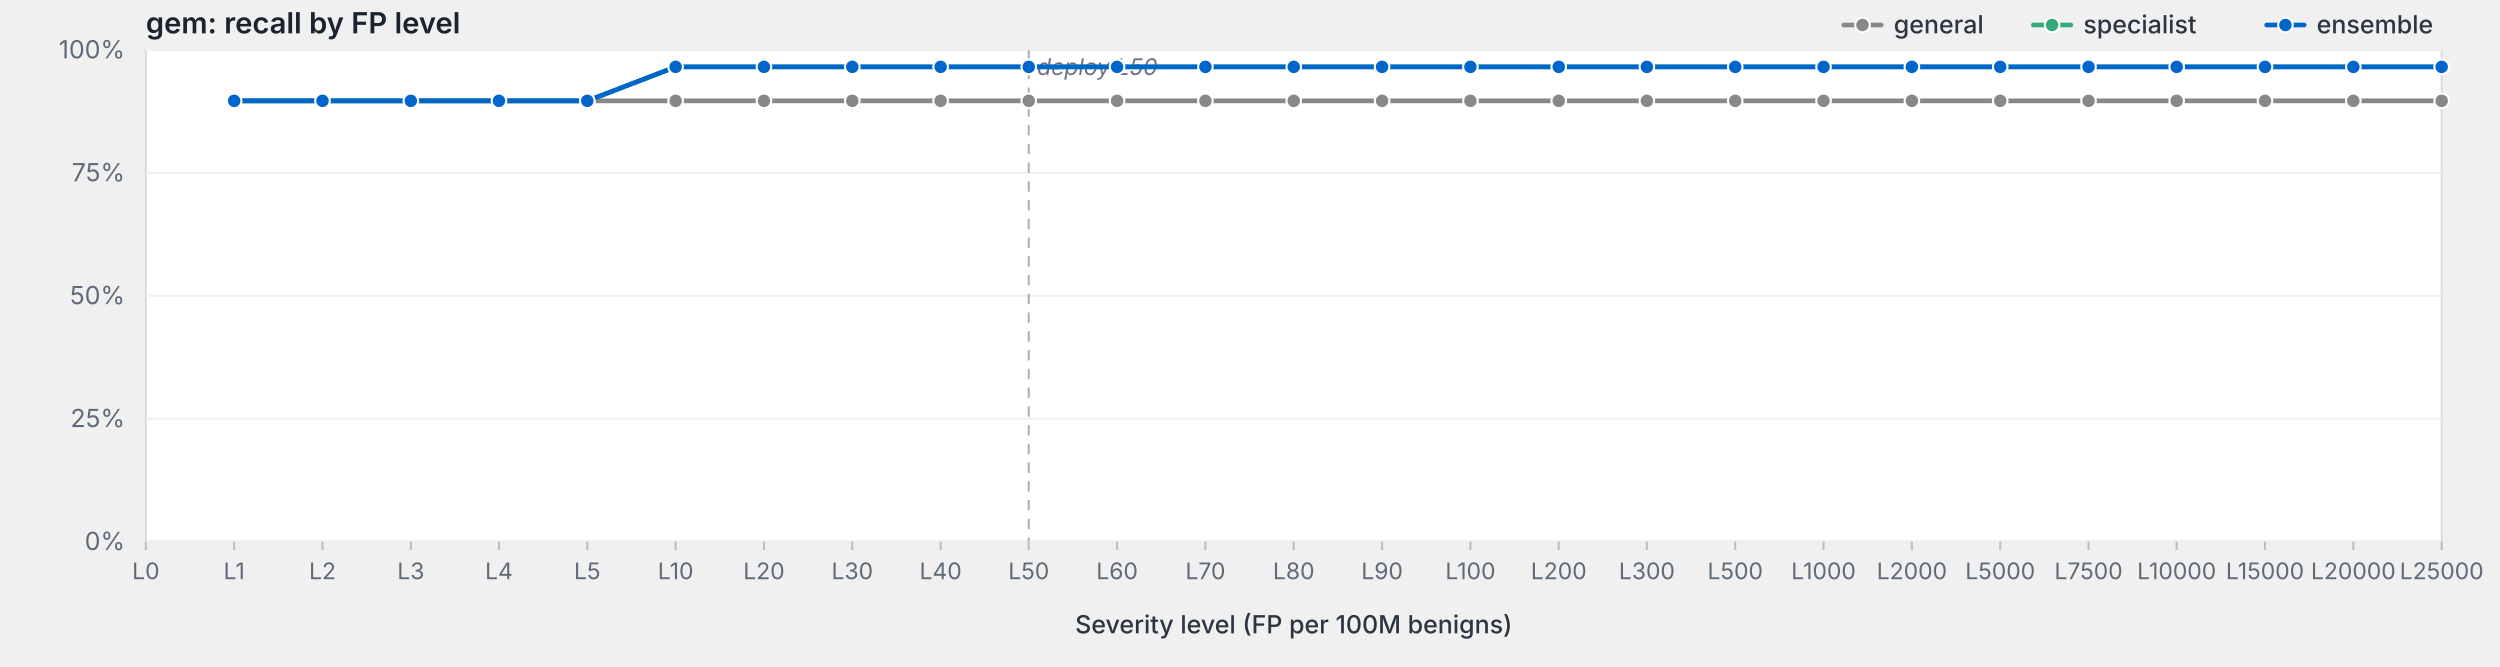
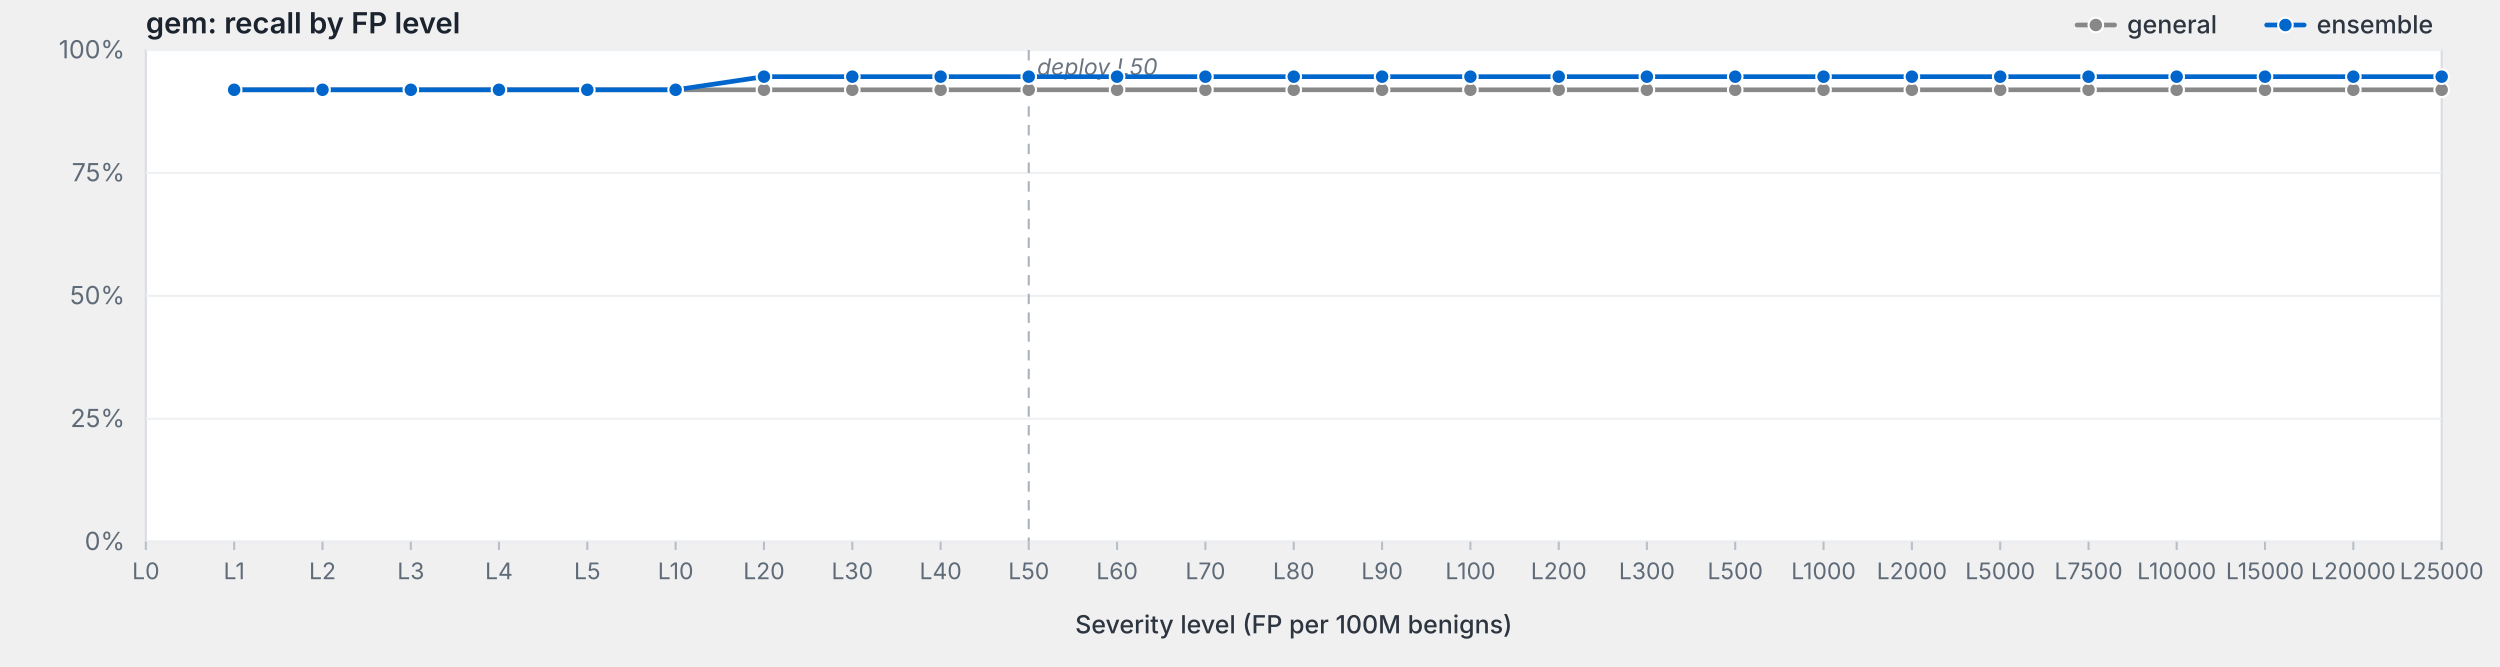
<svg xmlns="http://www.w3.org/2000/svg" viewBox="0 0 1200 320" width="1200" height="320" preserveAspectRatio="xMidYMid meet" role="img" aria-label="gem: recall by FP level">
  <style>svg { background: #fdfdfd; }.frame { fill: #fff; stroke: #d8dde3; stroke-width: 1; }.grid { stroke: #eef0f3; stroke-width: 1; }.tick { stroke: #b8bfc7; stroke-width: 1; }.axis-label { fill: #5f6b78; font-family: -apple-system, BlinkMacSystemFont, "Segoe UI", system-ui, sans-serif; font-size: 12px; }.x-label { fill: #5f6b78; font-family: -apple-system, BlinkMacSystemFont, "Segoe UI", system-ui, sans-serif; font-size: 11px; }.axis-title { fill: #2d3540; font-family: -apple-system, BlinkMacSystemFont, "Segoe UI", system-ui, sans-serif; font-size: 12px; font-weight: 500; }.title { fill: #1a232e; font-family: -apple-system, BlinkMacSystemFont, "Segoe UI", system-ui, sans-serif; font-size: 14px; font-weight: 600; }.deploy-marker { stroke: #aab2bd; stroke-width: 1; stroke-dasharray: 5,4; }.deploy-label { fill: #6b7480; font-family: -apple-system, BlinkMacSystemFont, "Segoe UI", system-ui, sans-serif; font-size: 11px; font-style: italic; }.curve { fill: none; stroke-width: 2.25; stroke-linejoin: round; stroke-linecap: round; }.marker { stroke: #fff; stroke-width: 1; }.legend-text { fill: #2d3540; font-family: -apple-system, BlinkMacSystemFont, "Segoe UI", system-ui, sans-serif; font-size: 12px; font-weight: 500; }</style>
  <text class="title" x="70" y="16">gem: recall by FP level</text>
  <rect class="frame" x="70" y="24" width="1102" height="236" />
  <line class="grid" x1="70" y1="260.0" x2="1172" y2="260.0" />
  <text class="axis-label" x="60" y="264.0" text-anchor="end">0%</text>
  <line class="grid" x1="70" y1="201.0" x2="1172" y2="201.0" />
  <text class="axis-label" x="60" y="205.0" text-anchor="end">25%</text>
  <line class="grid" x1="70" y1="142.0" x2="1172" y2="142.0" />
  <text class="axis-label" x="60" y="146.0" text-anchor="end">50%</text>
  <line class="grid" x1="70" y1="83.0" x2="1172" y2="83.0" />
  <text class="axis-label" x="60" y="87.0" text-anchor="end">75%</text>
  <line class="grid" x1="70" y1="24.0" x2="1172" y2="24.0" />
  <text class="axis-label" x="60" y="28.0" text-anchor="end">100%</text>
  <line class="deploy-marker" x1="493.8" y1="24" x2="493.8" y2="260" />
  <text class="deploy-label" x="497.8" y="36" text-anchor="start">deploy L50</text>
  <line class="tick" x1="70.0" y1="260" x2="70.0" y2="264" />
  <text class="x-label" x="70.0" y="278" text-anchor="middle">L0</text>
  <line class="tick" x1="112.4" y1="260" x2="112.4" y2="264" />
  <text class="x-label" x="112.4" y="278" text-anchor="middle">L1</text>
  <line class="tick" x1="154.8" y1="260" x2="154.8" y2="264" />
  <text class="x-label" x="154.8" y="278" text-anchor="middle">L2</text>
  <line class="tick" x1="197.2" y1="260" x2="197.2" y2="264" />
  <text class="x-label" x="197.2" y="278" text-anchor="middle">L3</text>
  <line class="tick" x1="239.5" y1="260" x2="239.5" y2="264" />
  <text class="x-label" x="239.5" y="278" text-anchor="middle">L4</text>
  <line class="tick" x1="281.9" y1="260" x2="281.9" y2="264" />
  <text class="x-label" x="281.9" y="278" text-anchor="middle">L5</text>
  <line class="tick" x1="324.3" y1="260" x2="324.3" y2="264" />
  <text class="x-label" x="324.3" y="278" text-anchor="middle">L10</text>
  <line class="tick" x1="366.7" y1="260" x2="366.7" y2="264" />
  <text class="x-label" x="366.7" y="278" text-anchor="middle">L20</text>
  <line class="tick" x1="409.1" y1="260" x2="409.1" y2="264" />
  <text class="x-label" x="409.1" y="278" text-anchor="middle">L30</text>
  <line class="tick" x1="451.5" y1="260" x2="451.5" y2="264" />
  <text class="x-label" x="451.5" y="278" text-anchor="middle">L40</text>
  <line class="tick" x1="493.8" y1="260" x2="493.8" y2="264" />
  <text class="x-label" x="493.8" y="278" text-anchor="middle">L50</text>
  <line class="tick" x1="536.2" y1="260" x2="536.2" y2="264" />
  <text class="x-label" x="536.2" y="278" text-anchor="middle">L60</text>
  <line class="tick" x1="578.6" y1="260" x2="578.6" y2="264" />
  <text class="x-label" x="578.6" y="278" text-anchor="middle">L70</text>
  <line class="tick" x1="621.0" y1="260" x2="621.0" y2="264" />
  <text class="x-label" x="621.0" y="278" text-anchor="middle">L80</text>
  <line class="tick" x1="663.4" y1="260" x2="663.4" y2="264" />
  <text class="x-label" x="663.4" y="278" text-anchor="middle">L90</text>
  <line class="tick" x1="705.8" y1="260" x2="705.8" y2="264" />
  <text class="x-label" x="705.8" y="278" text-anchor="middle">L100</text>
  <line class="tick" x1="748.2" y1="260" x2="748.2" y2="264" />
  <text class="x-label" x="748.2" y="278" text-anchor="middle">L200</text>
  <line class="tick" x1="790.5" y1="260" x2="790.5" y2="264" />
  <text class="x-label" x="790.5" y="278" text-anchor="middle">L300</text>
  <line class="tick" x1="832.9" y1="260" x2="832.9" y2="264" />
  <text class="x-label" x="832.9" y="278" text-anchor="middle">L500</text>
  <line class="tick" x1="875.3" y1="260" x2="875.3" y2="264" />
  <text class="x-label" x="875.3" y="278" text-anchor="middle">L1000</text>
  <line class="tick" x1="917.7" y1="260" x2="917.7" y2="264" />
  <text class="x-label" x="917.7" y="278" text-anchor="middle">L2000</text>
  <line class="tick" x1="960.1" y1="260" x2="960.1" y2="264" />
  <text class="x-label" x="960.1" y="278" text-anchor="middle">L5000</text>
  <line class="tick" x1="1002.5" y1="260" x2="1002.5" y2="264" />
  <text class="x-label" x="1002.5" y="278" text-anchor="middle">L7500</text>
  <line class="tick" x1="1044.8" y1="260" x2="1044.8" y2="264" />
  <text class="x-label" x="1044.8" y="278" text-anchor="middle">L10000</text>
  <line class="tick" x1="1087.2" y1="260" x2="1087.2" y2="264" />
  <text class="x-label" x="1087.2" y="278" text-anchor="middle">L15000</text>
  <line class="tick" x1="1129.6" y1="260" x2="1129.6" y2="264" />
  <text class="x-label" x="1129.6" y="278" text-anchor="middle">L20000</text>
  <line class="tick" x1="1172.0" y1="260" x2="1172.0" y2="264" />
  <text class="x-label" x="1172.0" y="278" text-anchor="middle">L25000</text>
  <text class="axis-title" x="621.0" y="304" text-anchor="middle">Severity level (FP per 100M benigns)</text>
-   <path class="curve" d="M112.4,48.4 L154.8,48.4 L197.2,48.4 L239.5,48.4 L281.9,48.4 L324.3,48.4 L366.7,48.4 L409.1,48.4 L451.5,48.4 L493.8,48.4 L536.2,48.4 L578.6,48.4 L621.0,48.4 L663.4,48.4 L705.8,48.4 L748.2,48.4 L790.5,48.4 L832.9,48.4 L875.3,48.4 L917.7,48.4 L960.1,48.4 L1002.5,48.4 L1044.8,48.4 L1087.2,48.4 L1129.6,48.4 L1172.0,48.4" stroke="#888" />
-   <circle class="marker" cx="112.4" cy="48.4" r="3.5" fill="#888" />
-   <circle class="marker" cx="154.8" cy="48.4" r="3.5" fill="#888" />
-   <circle class="marker" cx="197.2" cy="48.4" r="3.5" fill="#888" />
-   <circle class="marker" cx="239.5" cy="48.4" r="3.5" fill="#888" />
-   <circle class="marker" cx="281.9" cy="48.4" r="3.5" fill="#888" />
-   <circle class="marker" cx="324.3" cy="48.4" r="3.5" fill="#888" />
-   <circle class="marker" cx="366.7" cy="48.4" r="3.5" fill="#888" />
-   <circle class="marker" cx="409.1" cy="48.4" r="3.5" fill="#888" />
-   <circle class="marker" cx="451.5" cy="48.4" r="3.5" fill="#888" />
-   <circle class="marker" cx="493.8" cy="48.4" r="3.5" fill="#888" />
-   <circle class="marker" cx="536.2" cy="48.4" r="3.5" fill="#888" />
-   <circle class="marker" cx="578.6" cy="48.4" r="3.5" fill="#888" />
-   <circle class="marker" cx="621.0" cy="48.4" r="3.5" fill="#888" />
-   <circle class="marker" cx="663.4" cy="48.4" r="3.5" fill="#888" />
-   <circle class="marker" cx="705.8" cy="48.4" r="3.5" fill="#888" />
-   <circle class="marker" cx="748.2" cy="48.4" r="3.5" fill="#888" />
-   <circle class="marker" cx="790.5" cy="48.4" r="3.5" fill="#888" />
-   <circle class="marker" cx="832.9" cy="48.4" r="3.5" fill="#888" />
-   <circle class="marker" cx="875.3" cy="48.4" r="3.5" fill="#888" />
-   <circle class="marker" cx="917.7" cy="48.4" r="3.5" fill="#888" />
-   <circle class="marker" cx="960.1" cy="48.4" r="3.5" fill="#888" />
-   <circle class="marker" cx="1002.5" cy="48.4" r="3.5" fill="#888" />
-   <circle class="marker" cx="1044.8" cy="48.4" r="3.5" fill="#888" />
-   <circle class="marker" cx="1087.2" cy="48.4" r="3.5" fill="#888" />
-   <circle class="marker" cx="1129.6" cy="48.4" r="3.5" fill="#888" />
-   <circle class="marker" cx="1172.0" cy="48.4" r="3.5" fill="#888" />
-   <path class="curve" d="M112.4,48.4 L154.8,48.4 L197.2,48.4 L239.5,48.4 L281.9,48.4 L324.3,32.1 L366.7,32.1 L409.1,32.1 L451.5,32.1 L493.8,32.1 L536.2,32.1 L578.6,32.1 L621.0,32.1 L663.4,32.1 L705.8,32.1 L748.2,32.1 L790.5,32.1 L832.9,32.1 L875.3,32.1 L917.7,32.1 L960.1,32.1 L1002.5,32.1 L1044.8,32.1 L1087.2,32.1 L1129.6,32.1 L1172.0,32.1" stroke="#3a7" />
-   <circle class="marker" cx="112.4" cy="48.4" r="3.5" fill="#3a7" />
-   <circle class="marker" cx="154.8" cy="48.4" r="3.5" fill="#3a7" />
-   <circle class="marker" cx="197.2" cy="48.4" r="3.5" fill="#3a7" />
-   <circle class="marker" cx="239.5" cy="48.4" r="3.5" fill="#3a7" />
-   <circle class="marker" cx="281.9" cy="48.4" r="3.5" fill="#3a7" />
-   <circle class="marker" cx="324.3" cy="32.1" r="3.5" fill="#3a7" />
-   <circle class="marker" cx="366.7" cy="32.1" r="3.5" fill="#3a7" />
-   <circle class="marker" cx="409.1" cy="32.1" r="3.5" fill="#3a7" />
-   <circle class="marker" cx="451.5" cy="32.1" r="3.5" fill="#3a7" />
-   <circle class="marker" cx="493.8" cy="32.1" r="3.5" fill="#3a7" />
-   <circle class="marker" cx="536.2" cy="32.1" r="3.5" fill="#3a7" />
-   <circle class="marker" cx="578.6" cy="32.1" r="3.5" fill="#3a7" />
-   <circle class="marker" cx="621.0" cy="32.1" r="3.5" fill="#3a7" />
-   <circle class="marker" cx="663.4" cy="32.1" r="3.5" fill="#3a7" />
-   <circle class="marker" cx="705.8" cy="32.1" r="3.5" fill="#3a7" />
-   <circle class="marker" cx="748.2" cy="32.1" r="3.5" fill="#3a7" />
-   <circle class="marker" cx="790.5" cy="32.1" r="3.5" fill="#3a7" />
-   <circle class="marker" cx="832.9" cy="32.1" r="3.5" fill="#3a7" />
-   <circle class="marker" cx="875.3" cy="32.1" r="3.5" fill="#3a7" />
-   <circle class="marker" cx="917.7" cy="32.1" r="3.5" fill="#3a7" />
-   <circle class="marker" cx="960.1" cy="32.1" r="3.5" fill="#3a7" />
-   <circle class="marker" cx="1002.5" cy="32.1" r="3.5" fill="#3a7" />
-   <circle class="marker" cx="1044.8" cy="32.1" r="3.5" fill="#3a7" />
-   <circle class="marker" cx="1087.2" cy="32.1" r="3.5" fill="#3a7" />
-   <circle class="marker" cx="1129.6" cy="32.1" r="3.5" fill="#3a7" />
-   <circle class="marker" cx="1172.0" cy="32.1" r="3.5" fill="#3a7" />
-   <path class="curve" d="M112.4,48.4 L154.8,48.4 L197.2,48.4 L239.5,48.4 L281.9,48.4 L324.3,32.1 L366.7,32.1 L409.1,32.1 L451.5,32.1 L493.8,32.1 L536.2,32.1 L578.6,32.1 L621.0,32.1 L663.4,32.1 L705.8,32.1 L748.2,32.1 L790.5,32.1 L832.9,32.1 L875.3,32.1 L917.7,32.1 L960.1,32.1 L1002.5,32.1 L1044.8,32.1 L1087.2,32.1 L1129.6,32.1 L1172.0,32.1" stroke="#06c" />
-   <circle class="marker" cx="112.4" cy="48.4" r="3.5" fill="#06c" />
-   <circle class="marker" cx="154.8" cy="48.4" r="3.5" fill="#06c" />
-   <circle class="marker" cx="197.2" cy="48.4" r="3.5" fill="#06c" />
-   <circle class="marker" cx="239.5" cy="48.4" r="3.5" fill="#06c" />
-   <circle class="marker" cx="281.9" cy="48.4" r="3.5" fill="#06c" />
-   <circle class="marker" cx="324.3" cy="32.1" r="3.5" fill="#06c" />
-   <circle class="marker" cx="366.7" cy="32.1" r="3.5" fill="#06c" />
-   <circle class="marker" cx="409.1" cy="32.1" r="3.5" fill="#06c" />
-   <circle class="marker" cx="451.5" cy="32.1" r="3.5" fill="#06c" />
-   <circle class="marker" cx="493.8" cy="32.1" r="3.5" fill="#06c" />
-   <circle class="marker" cx="536.2" cy="32.1" r="3.5" fill="#06c" />
-   <circle class="marker" cx="578.6" cy="32.1" r="3.5" fill="#06c" />
-   <circle class="marker" cx="621.0" cy="32.1" r="3.5" fill="#06c" />
-   <circle class="marker" cx="663.4" cy="32.1" r="3.5" fill="#06c" />
-   <circle class="marker" cx="705.8" cy="32.1" r="3.5" fill="#06c" />
-   <circle class="marker" cx="748.2" cy="32.1" r="3.5" fill="#06c" />
-   <circle class="marker" cx="790.5" cy="32.1" r="3.5" fill="#06c" />
-   <circle class="marker" cx="832.9" cy="32.1" r="3.5" fill="#06c" />
-   <circle class="marker" cx="875.3" cy="32.1" r="3.5" fill="#06c" />
-   <circle class="marker" cx="917.7" cy="32.1" r="3.5" fill="#06c" />
-   <circle class="marker" cx="960.1" cy="32.1" r="3.5" fill="#06c" />
-   <circle class="marker" cx="1002.5" cy="32.1" r="3.5" fill="#06c" />
-   <circle class="marker" cx="1044.8" cy="32.1" r="3.5" fill="#06c" />
-   <circle class="marker" cx="1087.2" cy="32.1" r="3.5" fill="#06c" />
-   <circle class="marker" cx="1129.6" cy="32.1" r="3.5" fill="#06c" />
-   <circle class="marker" cx="1172.0" cy="32.1" r="3.5" fill="#06c" />
+   <path class="curve" d="M112.4,43.1 L154.8,43.1 L197.2,43.1 L239.5,43.1 L281.9,43.1 L324.3,43.1 L366.7,43.1 L409.1,43.1 L451.5,43.1 L493.8,43.1 L536.2,43.1 L578.6,43.1 L621.0,43.1 L663.4,43.1 L705.8,43.1 L748.2,43.1 L790.5,43.1 L832.9,43.1 L875.3,43.1 L917.7,43.1 L960.1,43.1 L1002.5,43.1 L1044.8,43.1 L1087.2,43.1 L1129.6,43.1 L1172.0,43.1" stroke="#888" />
+   <circle class="marker" cx="112.4" cy="43.1" r="3.5" fill="#888" />
+   <circle class="marker" cx="154.8" cy="43.1" r="3.5" fill="#888" />
+   <circle class="marker" cx="197.2" cy="43.1" r="3.5" fill="#888" />
+   <circle class="marker" cx="239.5" cy="43.1" r="3.5" fill="#888" />
+   <circle class="marker" cx="281.9" cy="43.1" r="3.5" fill="#888" />
+   <circle class="marker" cx="324.3" cy="43.1" r="3.5" fill="#888" />
+   <circle class="marker" cx="366.7" cy="43.1" r="3.5" fill="#888" />
+   <circle class="marker" cx="409.1" cy="43.1" r="3.5" fill="#888" />
+   <circle class="marker" cx="451.5" cy="43.1" r="3.5" fill="#888" />
+   <circle class="marker" cx="493.8" cy="43.1" r="3.5" fill="#888" />
+   <circle class="marker" cx="536.2" cy="43.1" r="3.5" fill="#888" />
+   <circle class="marker" cx="578.6" cy="43.1" r="3.5" fill="#888" />
+   <circle class="marker" cx="621.0" cy="43.1" r="3.5" fill="#888" />
+   <circle class="marker" cx="663.4" cy="43.1" r="3.5" fill="#888" />
+   <circle class="marker" cx="705.8" cy="43.1" r="3.5" fill="#888" />
+   <circle class="marker" cx="748.2" cy="43.1" r="3.5" fill="#888" />
+   <circle class="marker" cx="790.5" cy="43.1" r="3.5" fill="#888" />
+   <circle class="marker" cx="832.9" cy="43.1" r="3.5" fill="#888" />
+   <circle class="marker" cx="875.3" cy="43.1" r="3.5" fill="#888" />
+   <circle class="marker" cx="917.7" cy="43.1" r="3.5" fill="#888" />
+   <circle class="marker" cx="960.1" cy="43.1" r="3.5" fill="#888" />
+   <circle class="marker" cx="1002.5" cy="43.1" r="3.5" fill="#888" />
+   <circle class="marker" cx="1044.8" cy="43.1" r="3.5" fill="#888" />
+   <circle class="marker" cx="1087.2" cy="43.1" r="3.5" fill="#888" />
+   <circle class="marker" cx="1129.6" cy="43.1" r="3.5" fill="#888" />
+   <circle class="marker" cx="1172.0" cy="43.1" r="3.5" fill="#888" />
+   <path class="curve" d="M112.4,43.1 L154.8,43.1 L197.2,43.1 L239.5,43.1 L281.9,43.1 L324.3,43.1 L366.7,36.8 L409.1,36.8 L451.5,36.8 L493.8,36.8 L536.2,36.8 L578.6,36.8 L621.0,36.8 L663.4,36.8 L705.8,36.8 L748.2,36.8 L790.5,36.8 L832.9,36.8 L875.3,36.8 L917.7,36.8 L960.1,36.8 L1002.5,36.8 L1044.8,36.8 L1087.2,36.8 L1129.6,36.8 L1172.0,36.8" stroke="#06c" />
+   <circle class="marker" cx="112.4" cy="43.1" r="3.5" fill="#06c" />
+   <circle class="marker" cx="154.8" cy="43.1" r="3.5" fill="#06c" />
+   <circle class="marker" cx="197.2" cy="43.1" r="3.5" fill="#06c" />
+   <circle class="marker" cx="239.5" cy="43.1" r="3.5" fill="#06c" />
+   <circle class="marker" cx="281.9" cy="43.1" r="3.5" fill="#06c" />
+   <circle class="marker" cx="324.3" cy="43.1" r="3.5" fill="#06c" />
+   <circle class="marker" cx="366.7" cy="36.8" r="3.5" fill="#06c" />
+   <circle class="marker" cx="409.1" cy="36.8" r="3.5" fill="#06c" />
+   <circle class="marker" cx="451.5" cy="36.8" r="3.5" fill="#06c" />
+   <circle class="marker" cx="493.8" cy="36.8" r="3.5" fill="#06c" />
+   <circle class="marker" cx="536.2" cy="36.8" r="3.5" fill="#06c" />
+   <circle class="marker" cx="578.6" cy="36.8" r="3.5" fill="#06c" />
+   <circle class="marker" cx="621.0" cy="36.8" r="3.5" fill="#06c" />
+   <circle class="marker" cx="663.4" cy="36.8" r="3.5" fill="#06c" />
+   <circle class="marker" cx="705.8" cy="36.8" r="3.5" fill="#06c" />
+   <circle class="marker" cx="748.2" cy="36.8" r="3.5" fill="#06c" />
+   <circle class="marker" cx="790.5" cy="36.8" r="3.5" fill="#06c" />
+   <circle class="marker" cx="832.9" cy="36.8" r="3.5" fill="#06c" />
+   <circle class="marker" cx="875.3" cy="36.8" r="3.5" fill="#06c" />
+   <circle class="marker" cx="917.7" cy="36.8" r="3.5" fill="#06c" />
+   <circle class="marker" cx="960.1" cy="36.8" r="3.5" fill="#06c" />
+   <circle class="marker" cx="1002.5" cy="36.8" r="3.5" fill="#06c" />
+   <circle class="marker" cx="1044.8" cy="36.8" r="3.5" fill="#06c" />
+   <circle class="marker" cx="1087.2" cy="36.8" r="3.5" fill="#06c" />
+   <circle class="marker" cx="1129.6" cy="36.8" r="3.5" fill="#06c" />
+   <circle class="marker" cx="1172.0" cy="36.8" r="3.5" fill="#06c" />
  <line x1="1088.0" y1="12.0" x2="1106.0" y2="12.0" stroke="#06c" stroke-width="2.25" stroke-linecap="round" />
  <circle cx="1097.0" cy="12.0" r="3.5" fill="#06c" stroke="#fff" stroke-width="1" />
  <text class="legend-text" x="1112.0" y="16.0">ensemble</text>
-   <line x1="976.0" y1="12.0" x2="994.0" y2="12.0" stroke="#3a7" stroke-width="2.25" stroke-linecap="round" />
-   <circle cx="985.0" cy="12.0" r="3.5" fill="#3a7" stroke="#fff" stroke-width="1" />
-   <text class="legend-text" x="1000.0" y="16.0">specialist</text>
-   <line x1="885.0" y1="12.0" x2="903.0" y2="12.0" stroke="#888" stroke-width="2.25" stroke-linecap="round" />
-   <circle cx="894.0" cy="12.0" r="3.5" fill="#888" stroke="#fff" stroke-width="1" />
-   <text class="legend-text" x="909.0" y="16.0">general</text>
+   <line x1="997.0" y1="12.0" x2="1015.0" y2="12.0" stroke="#888" stroke-width="2.25" stroke-linecap="round" />
+   <circle cx="1006.0" cy="12.0" r="3.5" fill="#888" stroke="#fff" stroke-width="1" />
+   <text class="legend-text" x="1021.0" y="16.0">general</text>
</svg>
